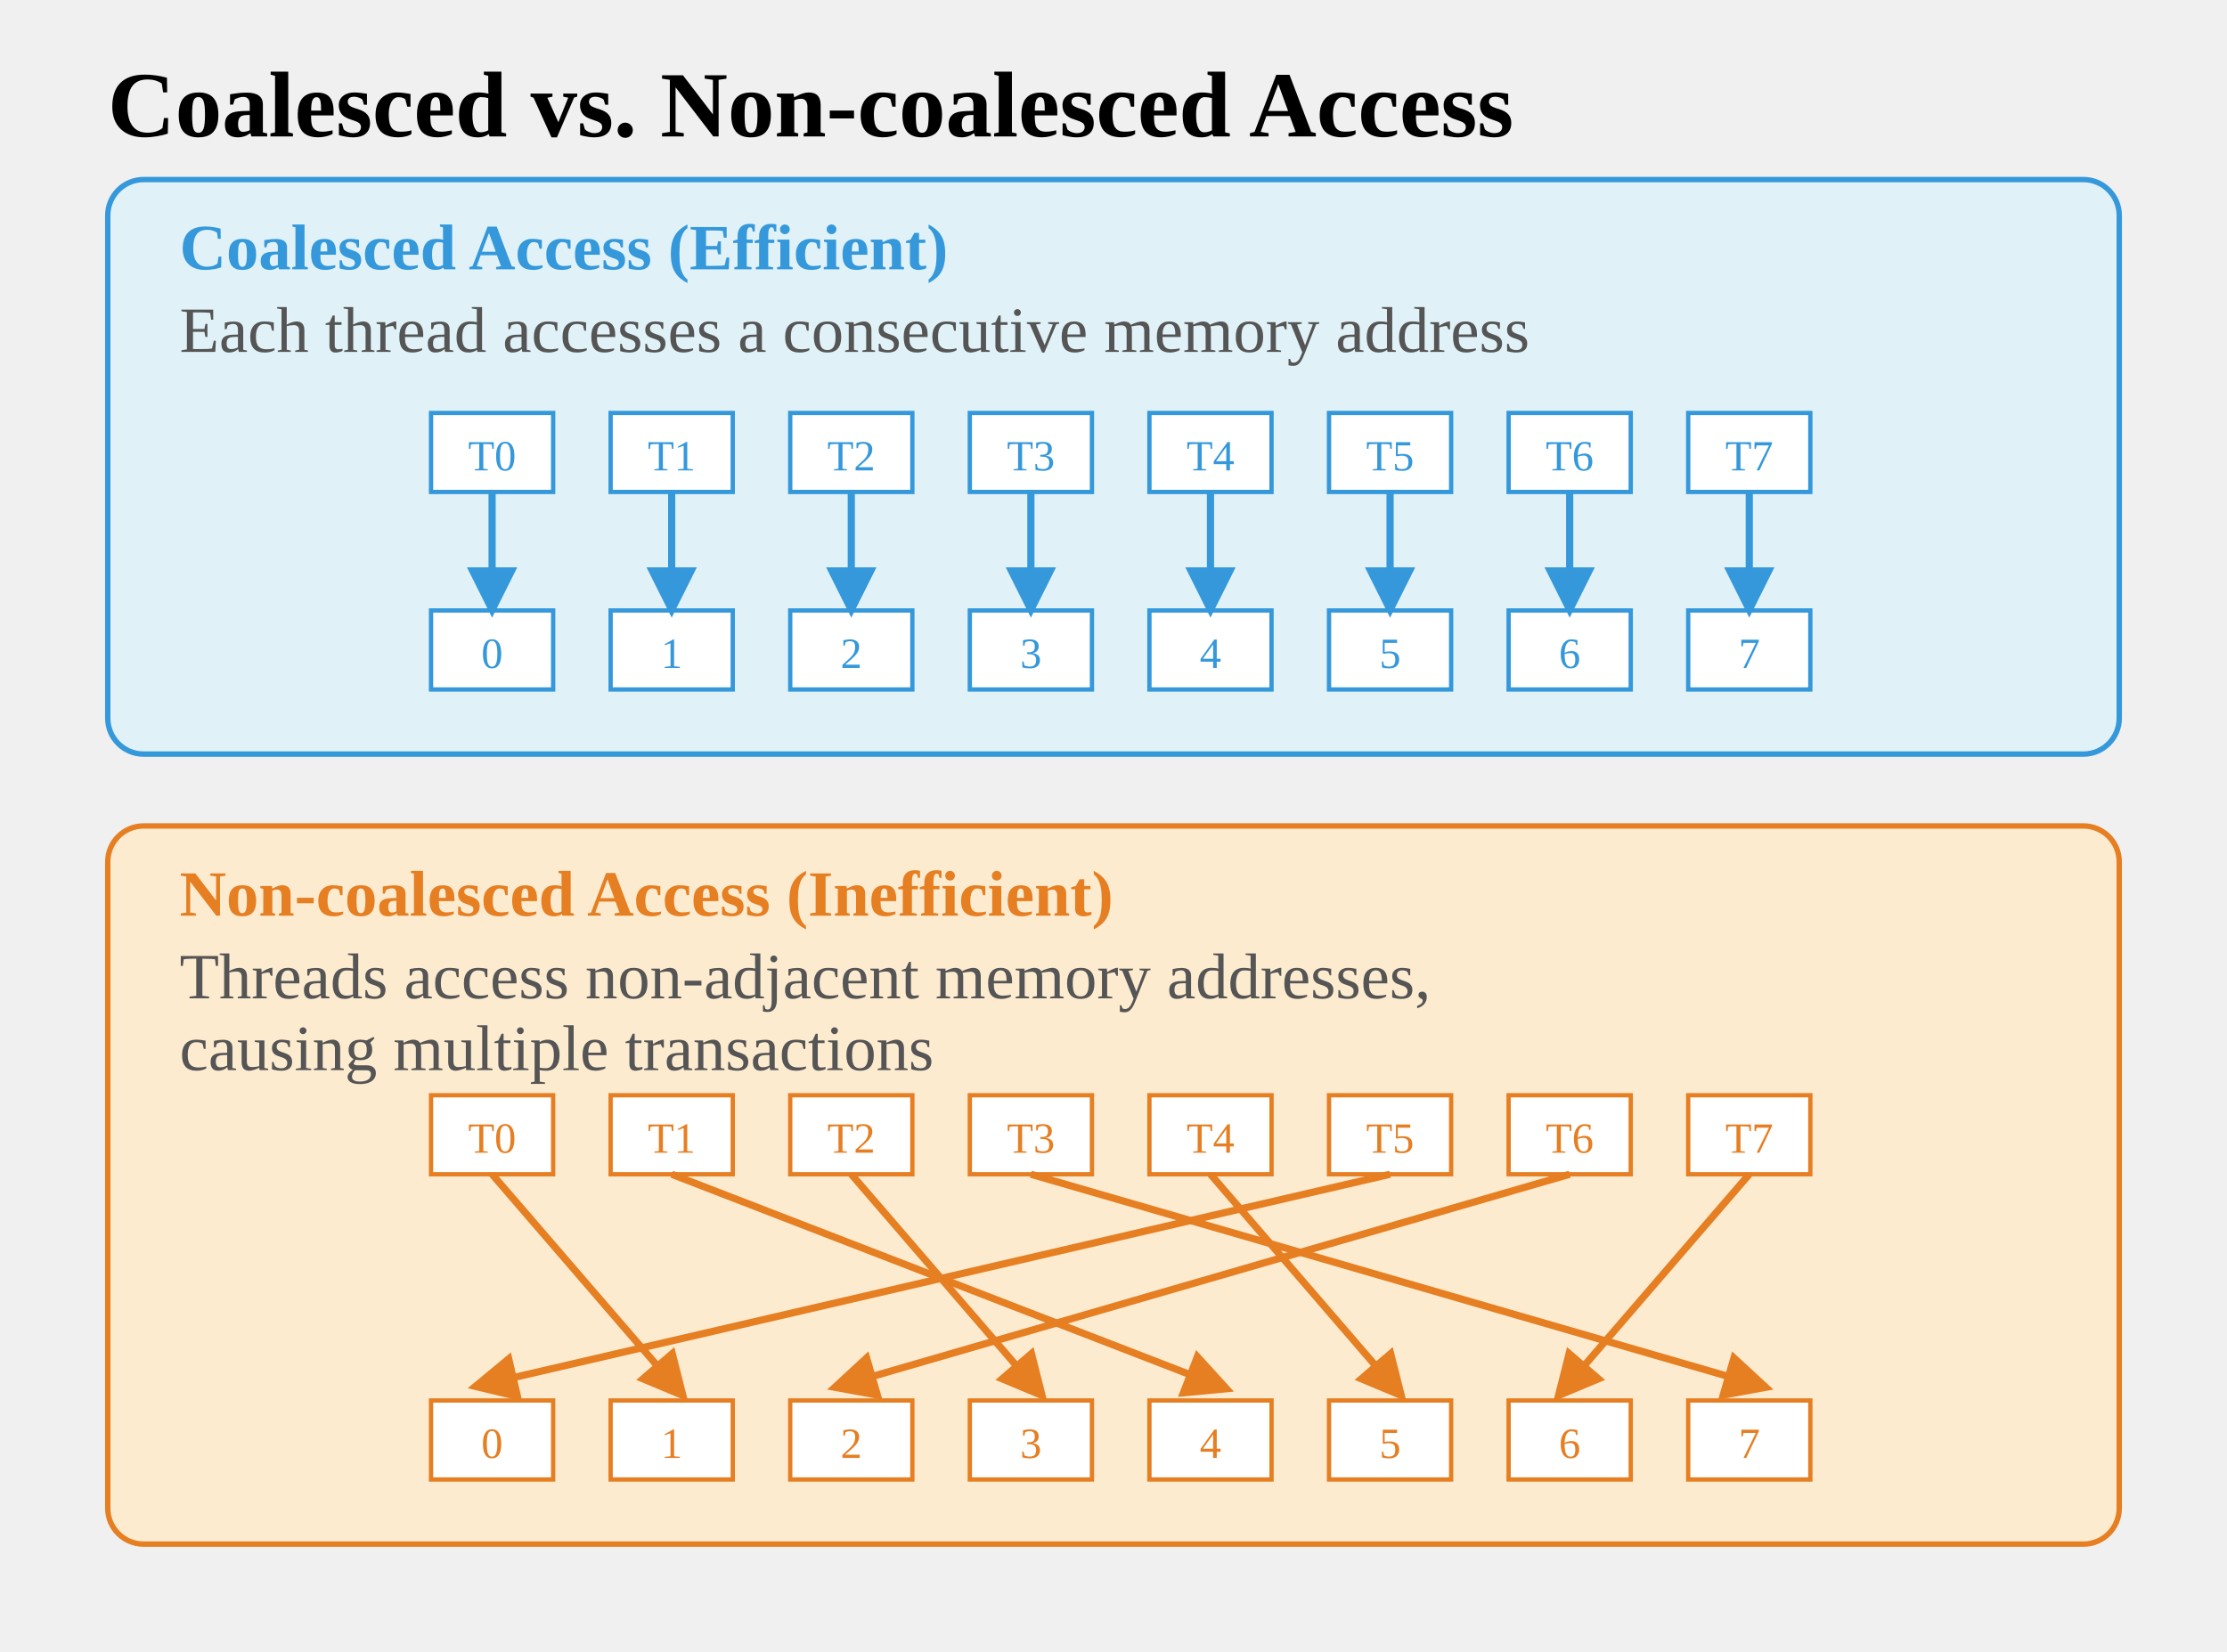
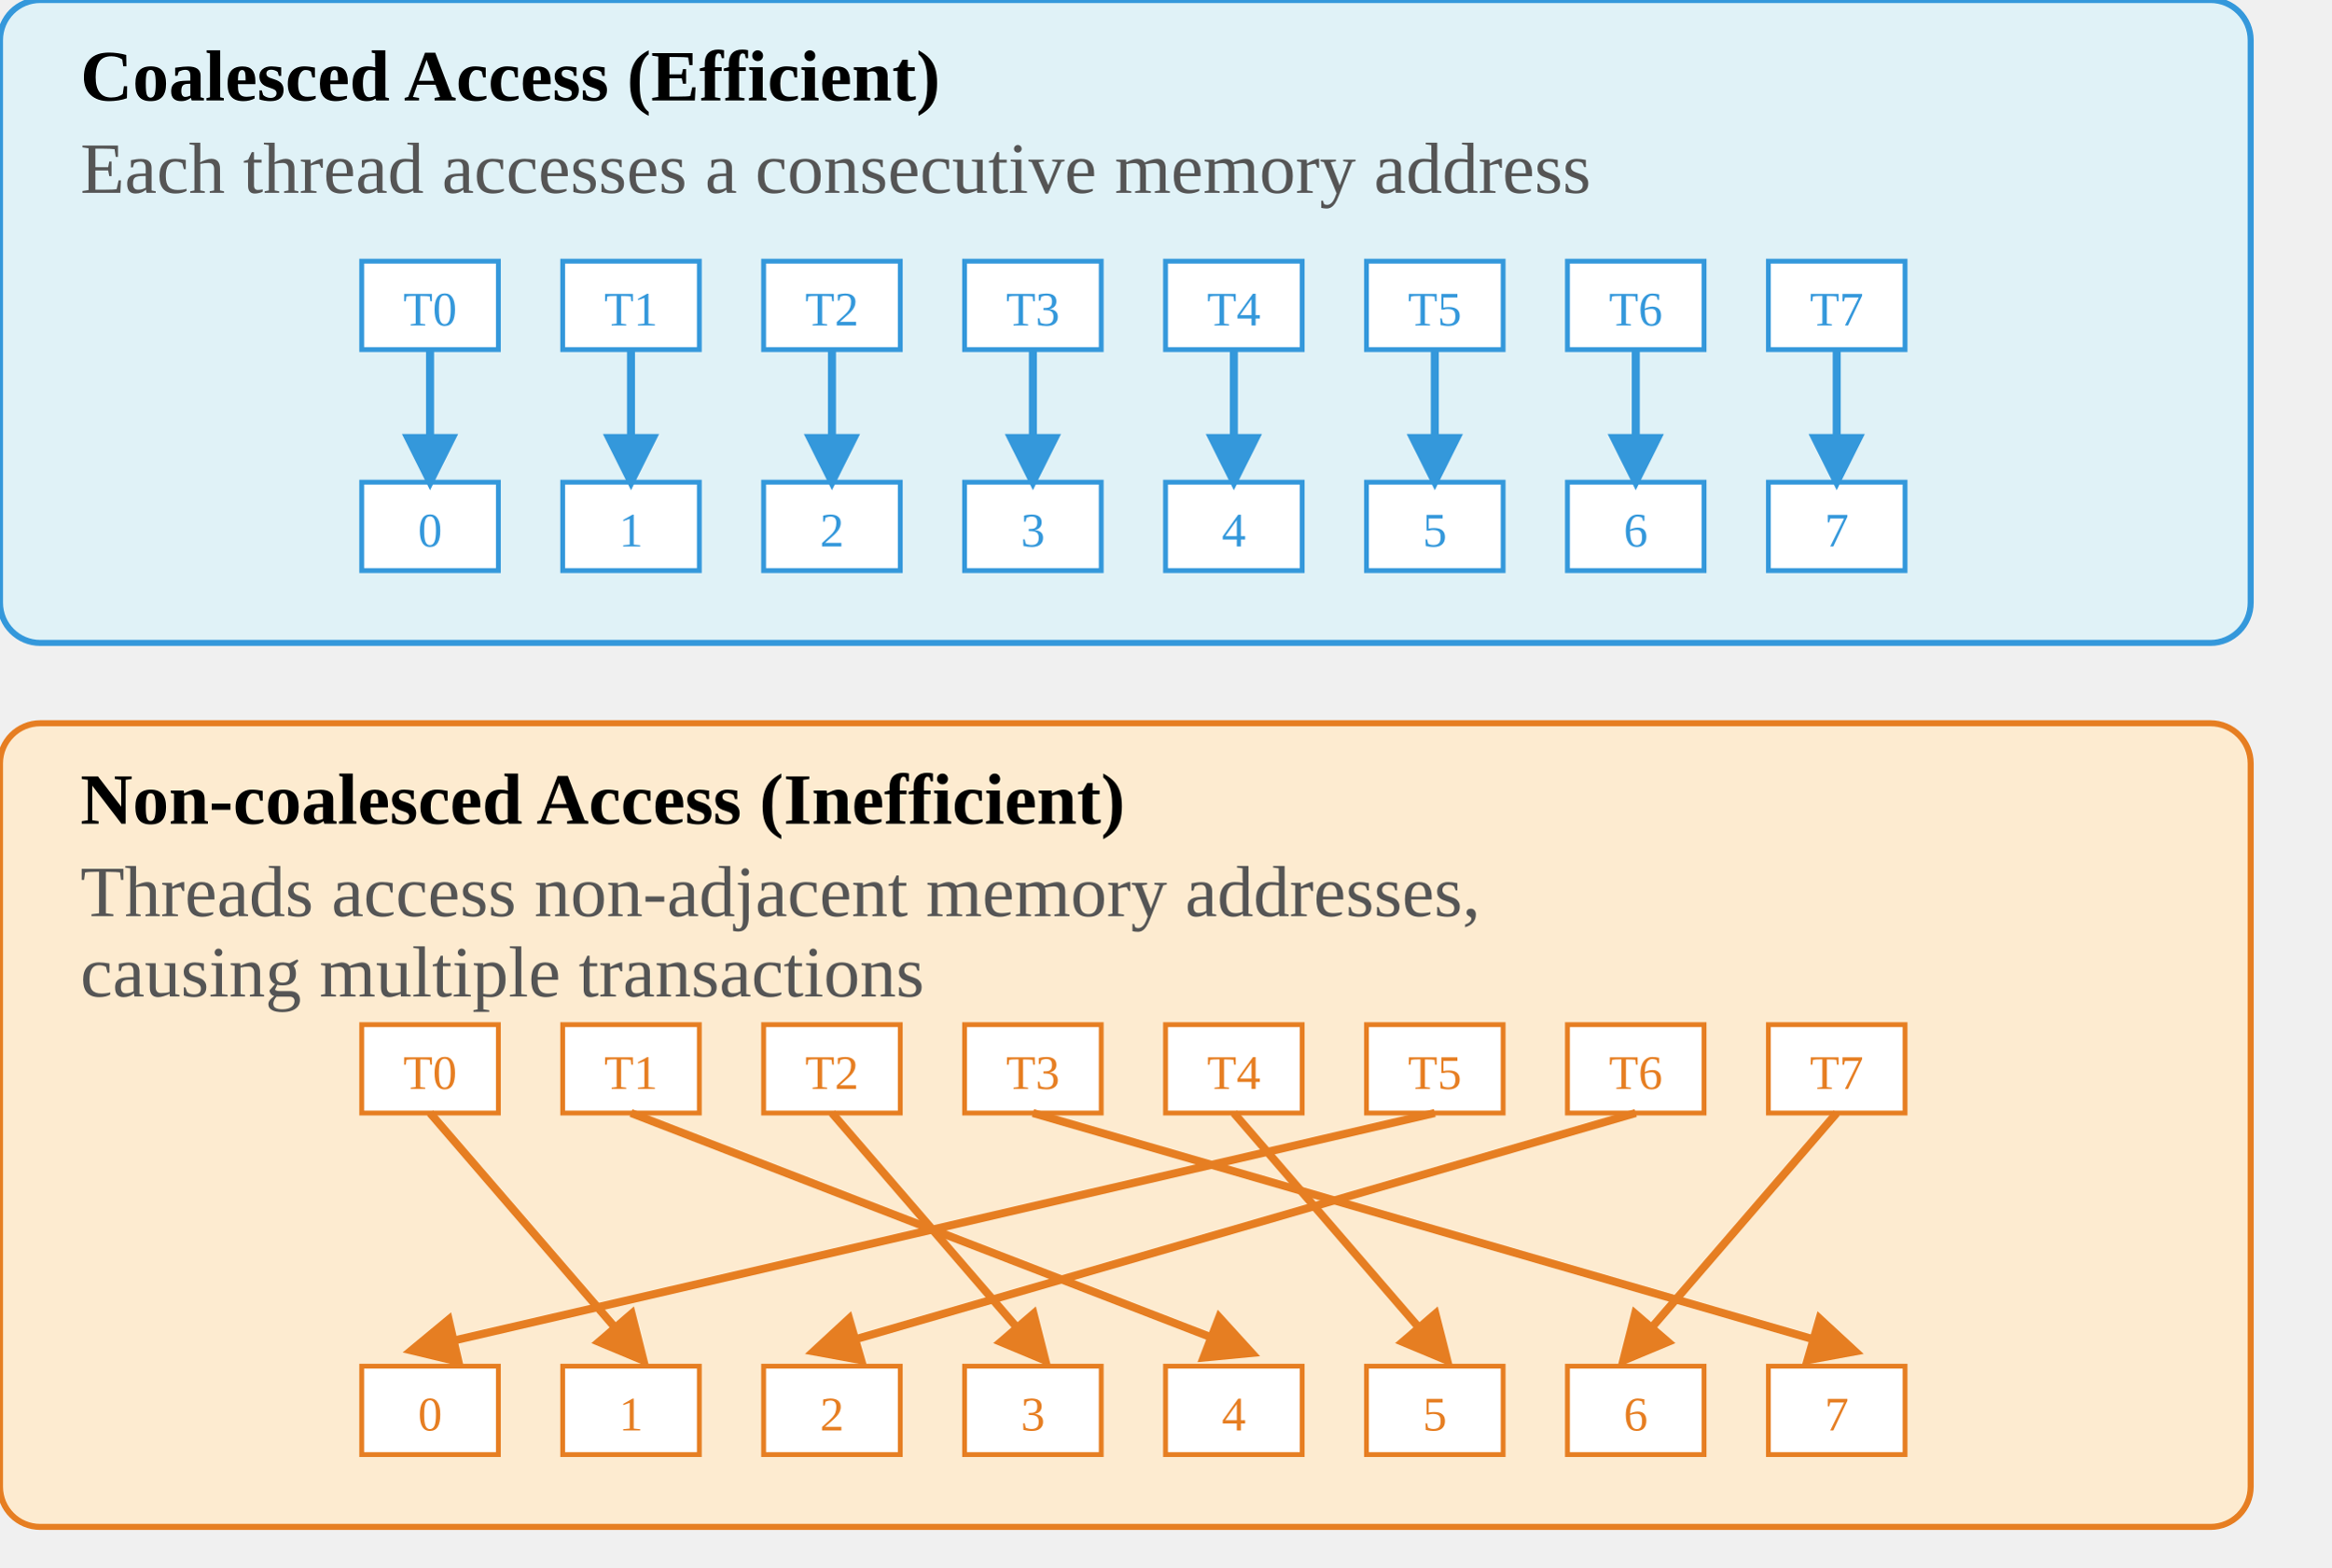
- <svg xmlns="http://www.w3.org/2000/svg" width="620" height="460">
-   <text x="30" y="38" font-size="26" font-weight="bold" fill="black">Coalesced vs. Non-coalesced Access</text>
-   <rect x="30" y="50" width="560" height="160" fill="#e0f2f7" stroke="#3498db" stroke-width="1.5" rx="10" />
-   <text x="50" y="75" font-size="18" font-weight="bold" fill="#3498db">Coalesced Access (Efficient)</text>
-   <text x="50" y="98" font-size="18" fill="#555">Each thread accesses a consecutive memory address</text>
-   <g>
-     <rect x="120" y="115" width="34" height="22" fill="#fff" stroke="#3498db" stroke-width="1.2" />
-     <text x="137" y="131" font-size="12" text-anchor="middle" fill="#3498db">T0</text>
-     <rect x="170" y="115" width="34" height="22" fill="#fff" stroke="#3498db" stroke-width="1.2" />
-     <text x="187" y="131" font-size="12" text-anchor="middle" fill="#3498db">T1</text>
-     <rect x="220" y="115" width="34" height="22" fill="#fff" stroke="#3498db" stroke-width="1.2" />
-     <text x="237" y="131" font-size="12" text-anchor="middle" fill="#3498db">T2</text>
-     <rect x="270" y="115" width="34" height="22" fill="#fff" stroke="#3498db" stroke-width="1.2" />
-     <text x="287" y="131" font-size="12" text-anchor="middle" fill="#3498db">T3</text>
-     <rect x="320" y="115" width="34" height="22" fill="#fff" stroke="#3498db" stroke-width="1.2" />
-     <text x="337" y="131" font-size="12" text-anchor="middle" fill="#3498db">T4</text>
-     <rect x="370" y="115" width="34" height="22" fill="#fff" stroke="#3498db" stroke-width="1.2" />
-     <text x="387" y="131" font-size="12" text-anchor="middle" fill="#3498db">T5</text>
-     <rect x="420" y="115" width="34" height="22" fill="#fff" stroke="#3498db" stroke-width="1.2" />
-     <text x="437" y="131" font-size="12" text-anchor="middle" fill="#3498db">T6</text>
-     <rect x="470" y="115" width="34" height="22" fill="#fff" stroke="#3498db" stroke-width="1.2" />
-     <text x="487" y="131" font-size="12" text-anchor="middle" fill="#3498db">T7</text>
+ <svg xmlns="http://www.w3.org/2000/svg" width="580" height="390">
+   <g id="coalesced_access" transform="translate(0,00)">
+     <rect x="0" y="0" width="560" height="160" fill="#e0f2f7" stroke="#3498db" stroke-width="1.5" rx="10" />
+     <text x="20" y="25" font-size="18" font-weight="bold" fill="black">Coalesced Access (Efficient)</text>
+     <text x="20" y="48" font-size="18" fill="#555">Each thread accesses a consecutive memory address</text>
+     <g>
+       <rect x="90" y="65" width="34" height="22" fill="#fff" stroke="#3498db" stroke-width="1.2" />
+       <text x="107" y="81" font-size="12" text-anchor="middle" fill="#3498db">T0</text>
+       <rect x="140" y="65" width="34" height="22" fill="#fff" stroke="#3498db" stroke-width="1.2" />
+       <text x="157" y="81" font-size="12" text-anchor="middle" fill="#3498db">T1</text>
+       <rect x="190" y="65" width="34" height="22" fill="#fff" stroke="#3498db" stroke-width="1.2" />
+       <text x="207" y="81" font-size="12" text-anchor="middle" fill="#3498db">T2</text>
+       <rect x="240" y="65" width="34" height="22" fill="#fff" stroke="#3498db" stroke-width="1.2" />
+       <text x="257" y="81" font-size="12" text-anchor="middle" fill="#3498db">T3</text>
+       <rect x="290" y="65" width="34" height="22" fill="#fff" stroke="#3498db" stroke-width="1.2" />
+       <text x="307" y="81" font-size="12" text-anchor="middle" fill="#3498db">T4</text>
+       <rect x="340" y="65" width="34" height="22" fill="#fff" stroke="#3498db" stroke-width="1.2" />
+       <text x="357" y="81" font-size="12" text-anchor="middle" fill="#3498db">T5</text>
+       <rect x="390" y="65" width="34" height="22" fill="#fff" stroke="#3498db" stroke-width="1.2" />
+       <text x="407" y="81" font-size="12" text-anchor="middle" fill="#3498db">T6</text>
+       <rect x="440" y="65" width="34" height="22" fill="#fff" stroke="#3498db" stroke-width="1.2" />
+       <text x="457" y="81" font-size="12" text-anchor="middle" fill="#3498db">T7</text>
+     </g>
+     <g>
+       <rect x="90" y="120" width="34" height="22" fill="#fff" stroke="#3498db" stroke-width="1.2" />
+       <text x="107" y="136" font-size="12" text-anchor="middle" fill="#3498db">0</text>
+       <rect x="140" y="120" width="34" height="22" fill="#fff" stroke="#3498db" stroke-width="1.2" />
+       <text x="157" y="136" font-size="12" text-anchor="middle" fill="#3498db">1</text>
+       <rect x="190" y="120" width="34" height="22" fill="#fff" stroke="#3498db" stroke-width="1.2" />
+       <text x="207" y="136" font-size="12" text-anchor="middle" fill="#3498db">2</text>
+       <rect x="240" y="120" width="34" height="22" fill="#fff" stroke="#3498db" stroke-width="1.2" />
+       <text x="257" y="136" font-size="12" text-anchor="middle" fill="#3498db">3</text>
+       <rect x="290" y="120" width="34" height="22" fill="#fff" stroke="#3498db" stroke-width="1.2" />
+       <text x="307" y="136" font-size="12" text-anchor="middle" fill="#3498db">4</text>
+       <rect x="340" y="120" width="34" height="22" fill="#fff" stroke="#3498db" stroke-width="1.2" />
+       <text x="357" y="136" font-size="12" text-anchor="middle" fill="#3498db">5</text>
+       <rect x="390" y="120" width="34" height="22" fill="#fff" stroke="#3498db" stroke-width="1.2" />
+       <text x="407" y="136" font-size="12" text-anchor="middle" fill="#3498db">6</text>
+       <rect x="440" y="120" width="34" height="22" fill="#fff" stroke="#3498db" stroke-width="1.2" />
+       <text x="457" y="136" font-size="12" text-anchor="middle" fill="#3498db">7</text>
+     </g>
+     <g stroke="#3498db" stroke-width="2">
+       <line x1="107" y1="87" x2="107" y2="115" marker-end="url(#arrow_blue)" />
+       <line x1="157" y1="87" x2="157" y2="115" marker-end="url(#arrow_blue)" />
+       <line x1="207" y1="87" x2="207" y2="115" marker-end="url(#arrow_blue)" />
+       <line x1="257" y1="87" x2="257" y2="115" marker-end="url(#arrow_blue)" />
+       <line x1="307" y1="87" x2="307" y2="115" marker-end="url(#arrow_blue)" />
+       <line x1="357" y1="87" x2="357" y2="115" marker-end="url(#arrow_blue)" />
+       <line x1="407" y1="87" x2="407" y2="115" marker-end="url(#arrow_blue)" />
+       <line x1="457" y1="87" x2="457" y2="115" marker-end="url(#arrow_blue)" />
+     </g>
  </g>
-   <g>
-     <rect x="120" y="170" width="34" height="22" fill="#fff" stroke="#3498db" stroke-width="1.2" />
-     <text x="137" y="186" font-size="12" text-anchor="middle" fill="#3498db">0</text>
-     <rect x="170" y="170" width="34" height="22" fill="#fff" stroke="#3498db" stroke-width="1.2" />
-     <text x="187" y="186" font-size="12" text-anchor="middle" fill="#3498db">1</text>
-     <rect x="220" y="170" width="34" height="22" fill="#fff" stroke="#3498db" stroke-width="1.2" />
-     <text x="237" y="186" font-size="12" text-anchor="middle" fill="#3498db">2</text>
-     <rect x="270" y="170" width="34" height="22" fill="#fff" stroke="#3498db" stroke-width="1.2" />
-     <text x="287" y="186" font-size="12" text-anchor="middle" fill="#3498db">3</text>
-     <rect x="320" y="170" width="34" height="22" fill="#fff" stroke="#3498db" stroke-width="1.2" />
-     <text x="337" y="186" font-size="12" text-anchor="middle" fill="#3498db">4</text>
-     <rect x="370" y="170" width="34" height="22" fill="#fff" stroke="#3498db" stroke-width="1.2" />
-     <text x="387" y="186" font-size="12" text-anchor="middle" fill="#3498db">5</text>
-     <rect x="420" y="170" width="34" height="22" fill="#fff" stroke="#3498db" stroke-width="1.2" />
-     <text x="437" y="186" font-size="12" text-anchor="middle" fill="#3498db">6</text>
-     <rect x="470" y="170" width="34" height="22" fill="#fff" stroke="#3498db" stroke-width="1.2" />
-     <text x="487" y="186" font-size="12" text-anchor="middle" fill="#3498db">7</text>
-   </g>
-   <g stroke="#3498db" stroke-width="2">
-     <line x1="137" y1="137" x2="137" y2="165" marker-end="url(#arrow_blue)" />
-     <line x1="187" y1="137" x2="187" y2="165" marker-end="url(#arrow_blue)" />
-     <line x1="237" y1="137" x2="237" y2="165" marker-end="url(#arrow_blue)" />
-     <line x1="287" y1="137" x2="287" y2="165" marker-end="url(#arrow_blue)" />
-     <line x1="337" y1="137" x2="337" y2="165" marker-end="url(#arrow_blue)" />
-     <line x1="387" y1="137" x2="387" y2="165" marker-end="url(#arrow_blue)" />
-     <line x1="437" y1="137" x2="437" y2="165" marker-end="url(#arrow_blue)" />
-     <line x1="487" y1="137" x2="487" y2="165" marker-end="url(#arrow_blue)" />
-   </g>
-   <rect x="30" y="230" width="560" height="200" fill="#fdebd0" stroke="#e67e22" stroke-width="1.5" rx="10" />
-   <text x="50" y="255" font-size="18" font-weight="bold" fill="#e67e22">Non-coalesced Access (Inefficient)</text>
-   <text x="50" y="278" font-size="18" fill="#555">Threads access non-adjacent memory addresses,</text>
-   <text x="50" y="298" font-size="18" fill="#555">causing multiple transactions</text>
-   <g>
-     <rect x="120" y="305" width="34" height="22" fill="#fff" stroke="#e67e22" stroke-width="1.2" />
-     <text x="137" y="321" font-size="12" text-anchor="middle" fill="#e67e22">T0</text>
-     <rect x="170" y="305" width="34" height="22" fill="#fff" stroke="#e67e22" stroke-width="1.2" />
-     <text x="187" y="321" font-size="12" text-anchor="middle" fill="#e67e22">T1</text>
-     <rect x="220" y="305" width="34" height="22" fill="#fff" stroke="#e67e22" stroke-width="1.2" />
-     <text x="237" y="321" font-size="12" text-anchor="middle" fill="#e67e22">T2</text>
-     <rect x="270" y="305" width="34" height="22" fill="#fff" stroke="#e67e22" stroke-width="1.2" />
-     <text x="287" y="321" font-size="12" text-anchor="middle" fill="#e67e22">T3</text>
-     <rect x="320" y="305" width="34" height="22" fill="#fff" stroke="#e67e22" stroke-width="1.2" />
-     <text x="337" y="321" font-size="12" text-anchor="middle" fill="#e67e22">T4</text>
-     <rect x="370" y="305" width="34" height="22" fill="#fff" stroke="#e67e22" stroke-width="1.2" />
-     <text x="387" y="321" font-size="12" text-anchor="middle" fill="#e67e22">T5</text>
-     <rect x="420" y="305" width="34" height="22" fill="#fff" stroke="#e67e22" stroke-width="1.2" />
-     <text x="437" y="321" font-size="12" text-anchor="middle" fill="#e67e22">T6</text>
-     <rect x="470" y="305" width="34" height="22" fill="#fff" stroke="#e67e22" stroke-width="1.2" />
-     <text x="487" y="321" font-size="12" text-anchor="middle" fill="#e67e22">T7</text>
-   </g>
-   <g>
-     <rect x="120" y="390" width="34" height="22" fill="#fff" stroke="#e67e22" stroke-width="1.2" />
-     <text x="137" y="406" font-size="12" text-anchor="middle" fill="#e67e22">0</text>
-     <rect x="170" y="390" width="34" height="22" fill="#fff" stroke="#e67e22" stroke-width="1.2" />
-     <text x="187" y="406" font-size="12" text-anchor="middle" fill="#e67e22">1</text>
-     <rect x="220" y="390" width="34" height="22" fill="#fff" stroke="#e67e22" stroke-width="1.2" />
-     <text x="237" y="406" font-size="12" text-anchor="middle" fill="#e67e22">2</text>
-     <rect x="270" y="390" width="34" height="22" fill="#fff" stroke="#e67e22" stroke-width="1.2" />
-     <text x="287" y="406" font-size="12" text-anchor="middle" fill="#e67e22">3</text>
-     <rect x="320" y="390" width="34" height="22" fill="#fff" stroke="#e67e22" stroke-width="1.2" />
-     <text x="337" y="406" font-size="12" text-anchor="middle" fill="#e67e22">4</text>
-     <rect x="370" y="390" width="34" height="22" fill="#fff" stroke="#e67e22" stroke-width="1.2" />
-     <text x="387" y="406" font-size="12" text-anchor="middle" fill="#e67e22">5</text>
-     <rect x="420" y="390" width="34" height="22" fill="#fff" stroke="#e67e22" stroke-width="1.2" />
-     <text x="437" y="406" font-size="12" text-anchor="middle" fill="#e67e22">6</text>
-     <rect x="470" y="390" width="34" height="22" fill="#fff" stroke="#e67e22" stroke-width="1.2" />
-     <text x="487" y="406" font-size="12" text-anchor="middle" fill="#e67e22">7</text>
-   </g>
-   <g stroke="#e67e22" stroke-width="2">
-     <line x1="137" y1="327" x2="187" y2="385" marker-end="url(#arrow_orange)" />
-     <line x1="187" y1="327" x2="337" y2="385" marker-end="url(#arrow_orange)" />
-     <line x1="237" y1="327" x2="287" y2="385" marker-end="url(#arrow_orange)" />
-     <line x1="287" y1="327" x2="487" y2="385" marker-end="url(#arrow_orange)" />
-     <line x1="337" y1="327" x2="387" y2="385" marker-end="url(#arrow_orange)" />
-     <line x1="387" y1="327" x2="137" y2="385" marker-end="url(#arrow_orange)" />
-     <line x1="437" y1="327" x2="237" y2="385" marker-end="url(#arrow_orange)" />
-     <line x1="487" y1="327" x2="437" y2="385" marker-end="url(#arrow_orange)" />
+   <g id="noncoalesced_access" transform="translate(0,180)">
+     <rect x="0" y="0" width="560" height="200" fill="#fdebd0" stroke="#e67e22" stroke-width="1.5" rx="10" />
+     <text x="20" y="25" font-size="18" font-weight="bold" fill="black">Non-coalesced Access (Inefficient)</text>
+     <text x="20" y="48" font-size="18" fill="#555">Threads access non-adjacent memory addresses,</text>
+     <text x="20" y="68" font-size="18" fill="#555">causing multiple transactions</text>
+     <g>
+       <rect x="90" y="75" width="34" height="22" fill="#fff" stroke="#e67e22" stroke-width="1.2" />
+       <text x="107" y="91" font-size="12" text-anchor="middle" fill="#e67e22">T0</text>
+       <rect x="140" y="75" width="34" height="22" fill="#fff" stroke="#e67e22" stroke-width="1.2" />
+       <text x="157" y="91" font-size="12" text-anchor="middle" fill="#e67e22">T1</text>
+       <rect x="190" y="75" width="34" height="22" fill="#fff" stroke="#e67e22" stroke-width="1.2" />
+       <text x="207" y="91" font-size="12" text-anchor="middle" fill="#e67e22">T2</text>
+       <rect x="240" y="75" width="34" height="22" fill="#fff" stroke="#e67e22" stroke-width="1.2" />
+       <text x="257" y="91" font-size="12" text-anchor="middle" fill="#e67e22">T3</text>
+       <rect x="290" y="75" width="34" height="22" fill="#fff" stroke="#e67e22" stroke-width="1.2" />
+       <text x="307" y="91" font-size="12" text-anchor="middle" fill="#e67e22">T4</text>
+       <rect x="340" y="75" width="34" height="22" fill="#fff" stroke="#e67e22" stroke-width="1.2" />
+       <text x="357" y="91" font-size="12" text-anchor="middle" fill="#e67e22">T5</text>
+       <rect x="390" y="75" width="34" height="22" fill="#fff" stroke="#e67e22" stroke-width="1.2" />
+       <text x="407" y="91" font-size="12" text-anchor="middle" fill="#e67e22">T6</text>
+       <rect x="440" y="75" width="34" height="22" fill="#fff" stroke="#e67e22" stroke-width="1.2" />
+       <text x="457" y="91" font-size="12" text-anchor="middle" fill="#e67e22">T7</text>
+     </g>
+     <g>
+       <rect x="90" y="160" width="34" height="22" fill="#fff" stroke="#e67e22" stroke-width="1.2" />
+       <text x="107" y="176" font-size="12" text-anchor="middle" fill="#e67e22">0</text>
+       <rect x="140" y="160" width="34" height="22" fill="#fff" stroke="#e67e22" stroke-width="1.2" />
+       <text x="157" y="176" font-size="12" text-anchor="middle" fill="#e67e22">1</text>
+       <rect x="190" y="160" width="34" height="22" fill="#fff" stroke="#e67e22" stroke-width="1.2" />
+       <text x="207" y="176" font-size="12" text-anchor="middle" fill="#e67e22">2</text>
+       <rect x="240" y="160" width="34" height="22" fill="#fff" stroke="#e67e22" stroke-width="1.2" />
+       <text x="257" y="176" font-size="12" text-anchor="middle" fill="#e67e22">3</text>
+       <rect x="290" y="160" width="34" height="22" fill="#fff" stroke="#e67e22" stroke-width="1.2" />
+       <text x="307" y="176" font-size="12" text-anchor="middle" fill="#e67e22">4</text>
+       <rect x="340" y="160" width="34" height="22" fill="#fff" stroke="#e67e22" stroke-width="1.2" />
+       <text x="357" y="176" font-size="12" text-anchor="middle" fill="#e67e22">5</text>
+       <rect x="390" y="160" width="34" height="22" fill="#fff" stroke="#e67e22" stroke-width="1.2" />
+       <text x="407" y="176" font-size="12" text-anchor="middle" fill="#e67e22">6</text>
+       <rect x="440" y="160" width="34" height="22" fill="#fff" stroke="#e67e22" stroke-width="1.2" />
+       <text x="457" y="176" font-size="12" text-anchor="middle" fill="#e67e22">7</text>
+     </g>
+     <g stroke="#e67e22" stroke-width="2">
+       <line x1="107" y1="97" x2="157" y2="155" marker-end="url(#arrow_orange)" />
+       <line x1="157" y1="97" x2="307" y2="155" marker-end="url(#arrow_orange)" />
+       <line x1="207" y1="97" x2="257" y2="155" marker-end="url(#arrow_orange)" />
+       <line x1="257" y1="97" x2="457" y2="155" marker-end="url(#arrow_orange)" />
+       <line x1="307" y1="97" x2="357" y2="155" marker-end="url(#arrow_orange)" />
+       <line x1="357" y1="97" x2="107" y2="155" marker-end="url(#arrow_orange)" />
+       <line x1="407" y1="97" x2="207" y2="155" marker-end="url(#arrow_orange)" />
+       <line x1="457" y1="97" x2="407" y2="155" marker-end="url(#arrow_orange)" />
+     </g>
  </g>
  <defs>
    <marker id="arrow_blue" markerWidth="7" markerHeight="7" refX="3.5" refY="3.5" orient="auto" markerUnits="strokeWidth">
      <path d="M0,0 L7,3.5 L0,7 Z" fill="#3498db" />
    </marker>
    <marker id="arrow_orange" markerWidth="7" markerHeight="7" refX="3.5" refY="3.5" orient="auto" markerUnits="strokeWidth">
      <path d="M0,0 L7,3.5 L0,7 Z" fill="#e67e22" />
    </marker>
  </defs>
</svg>
